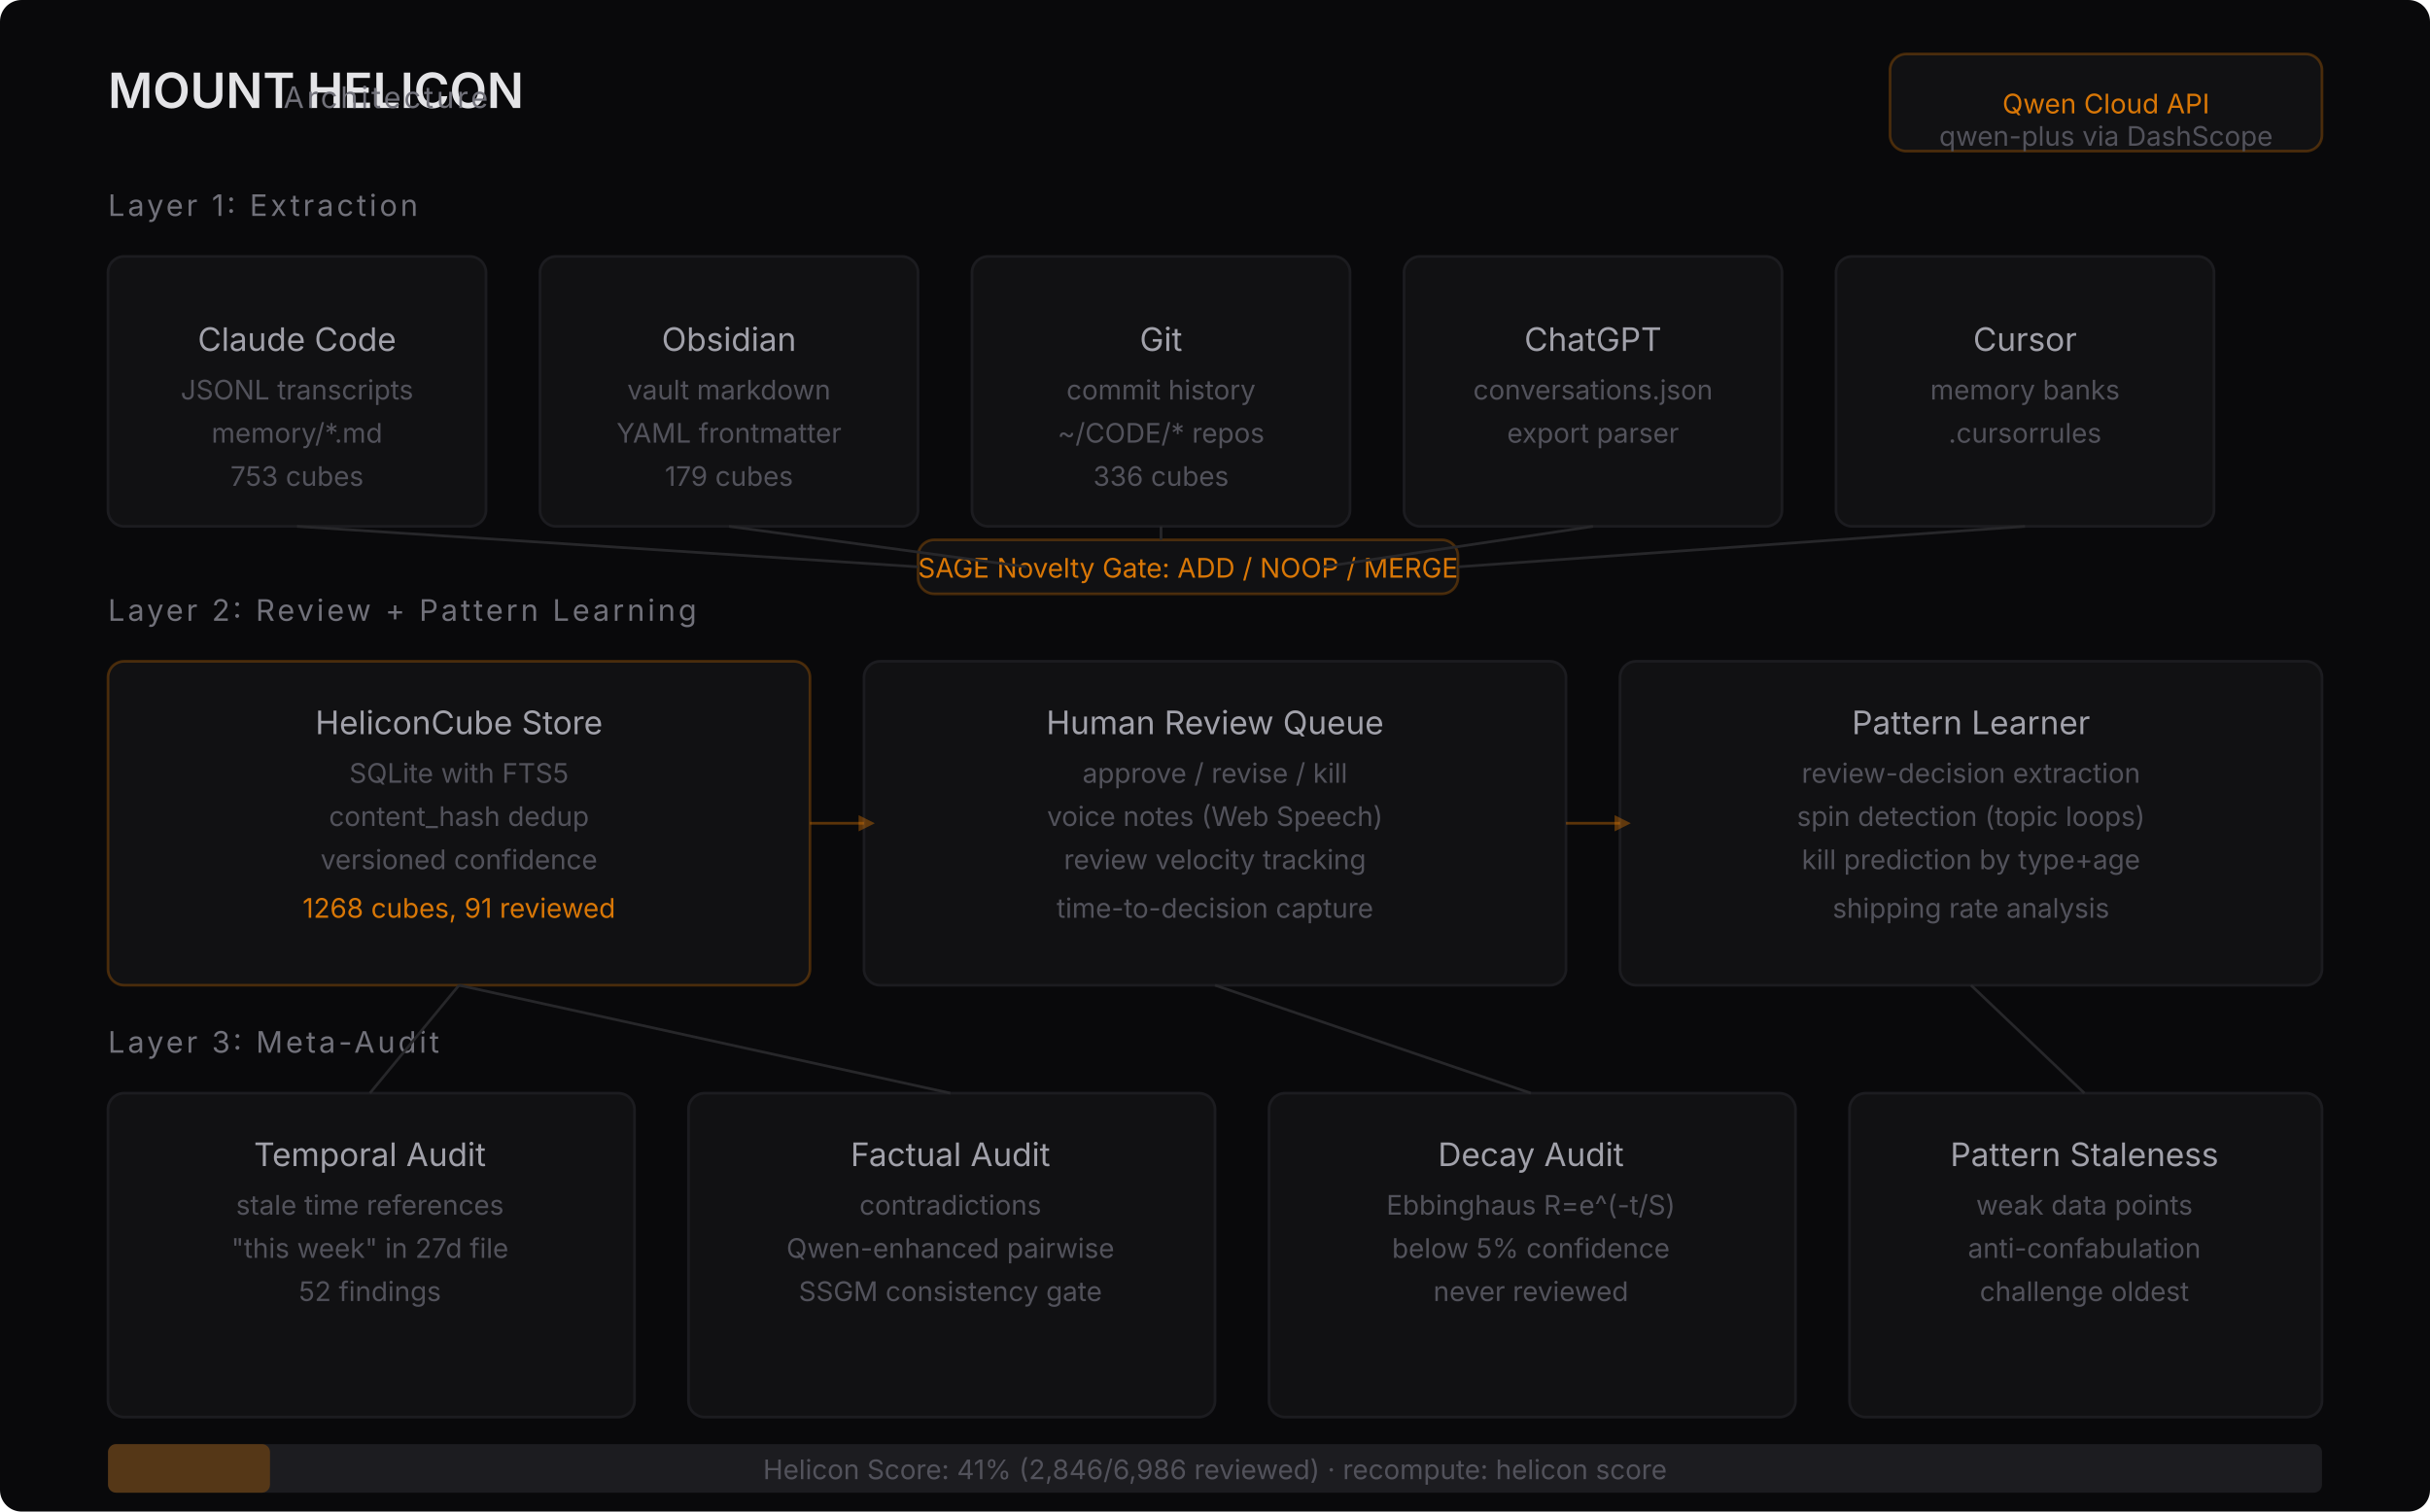
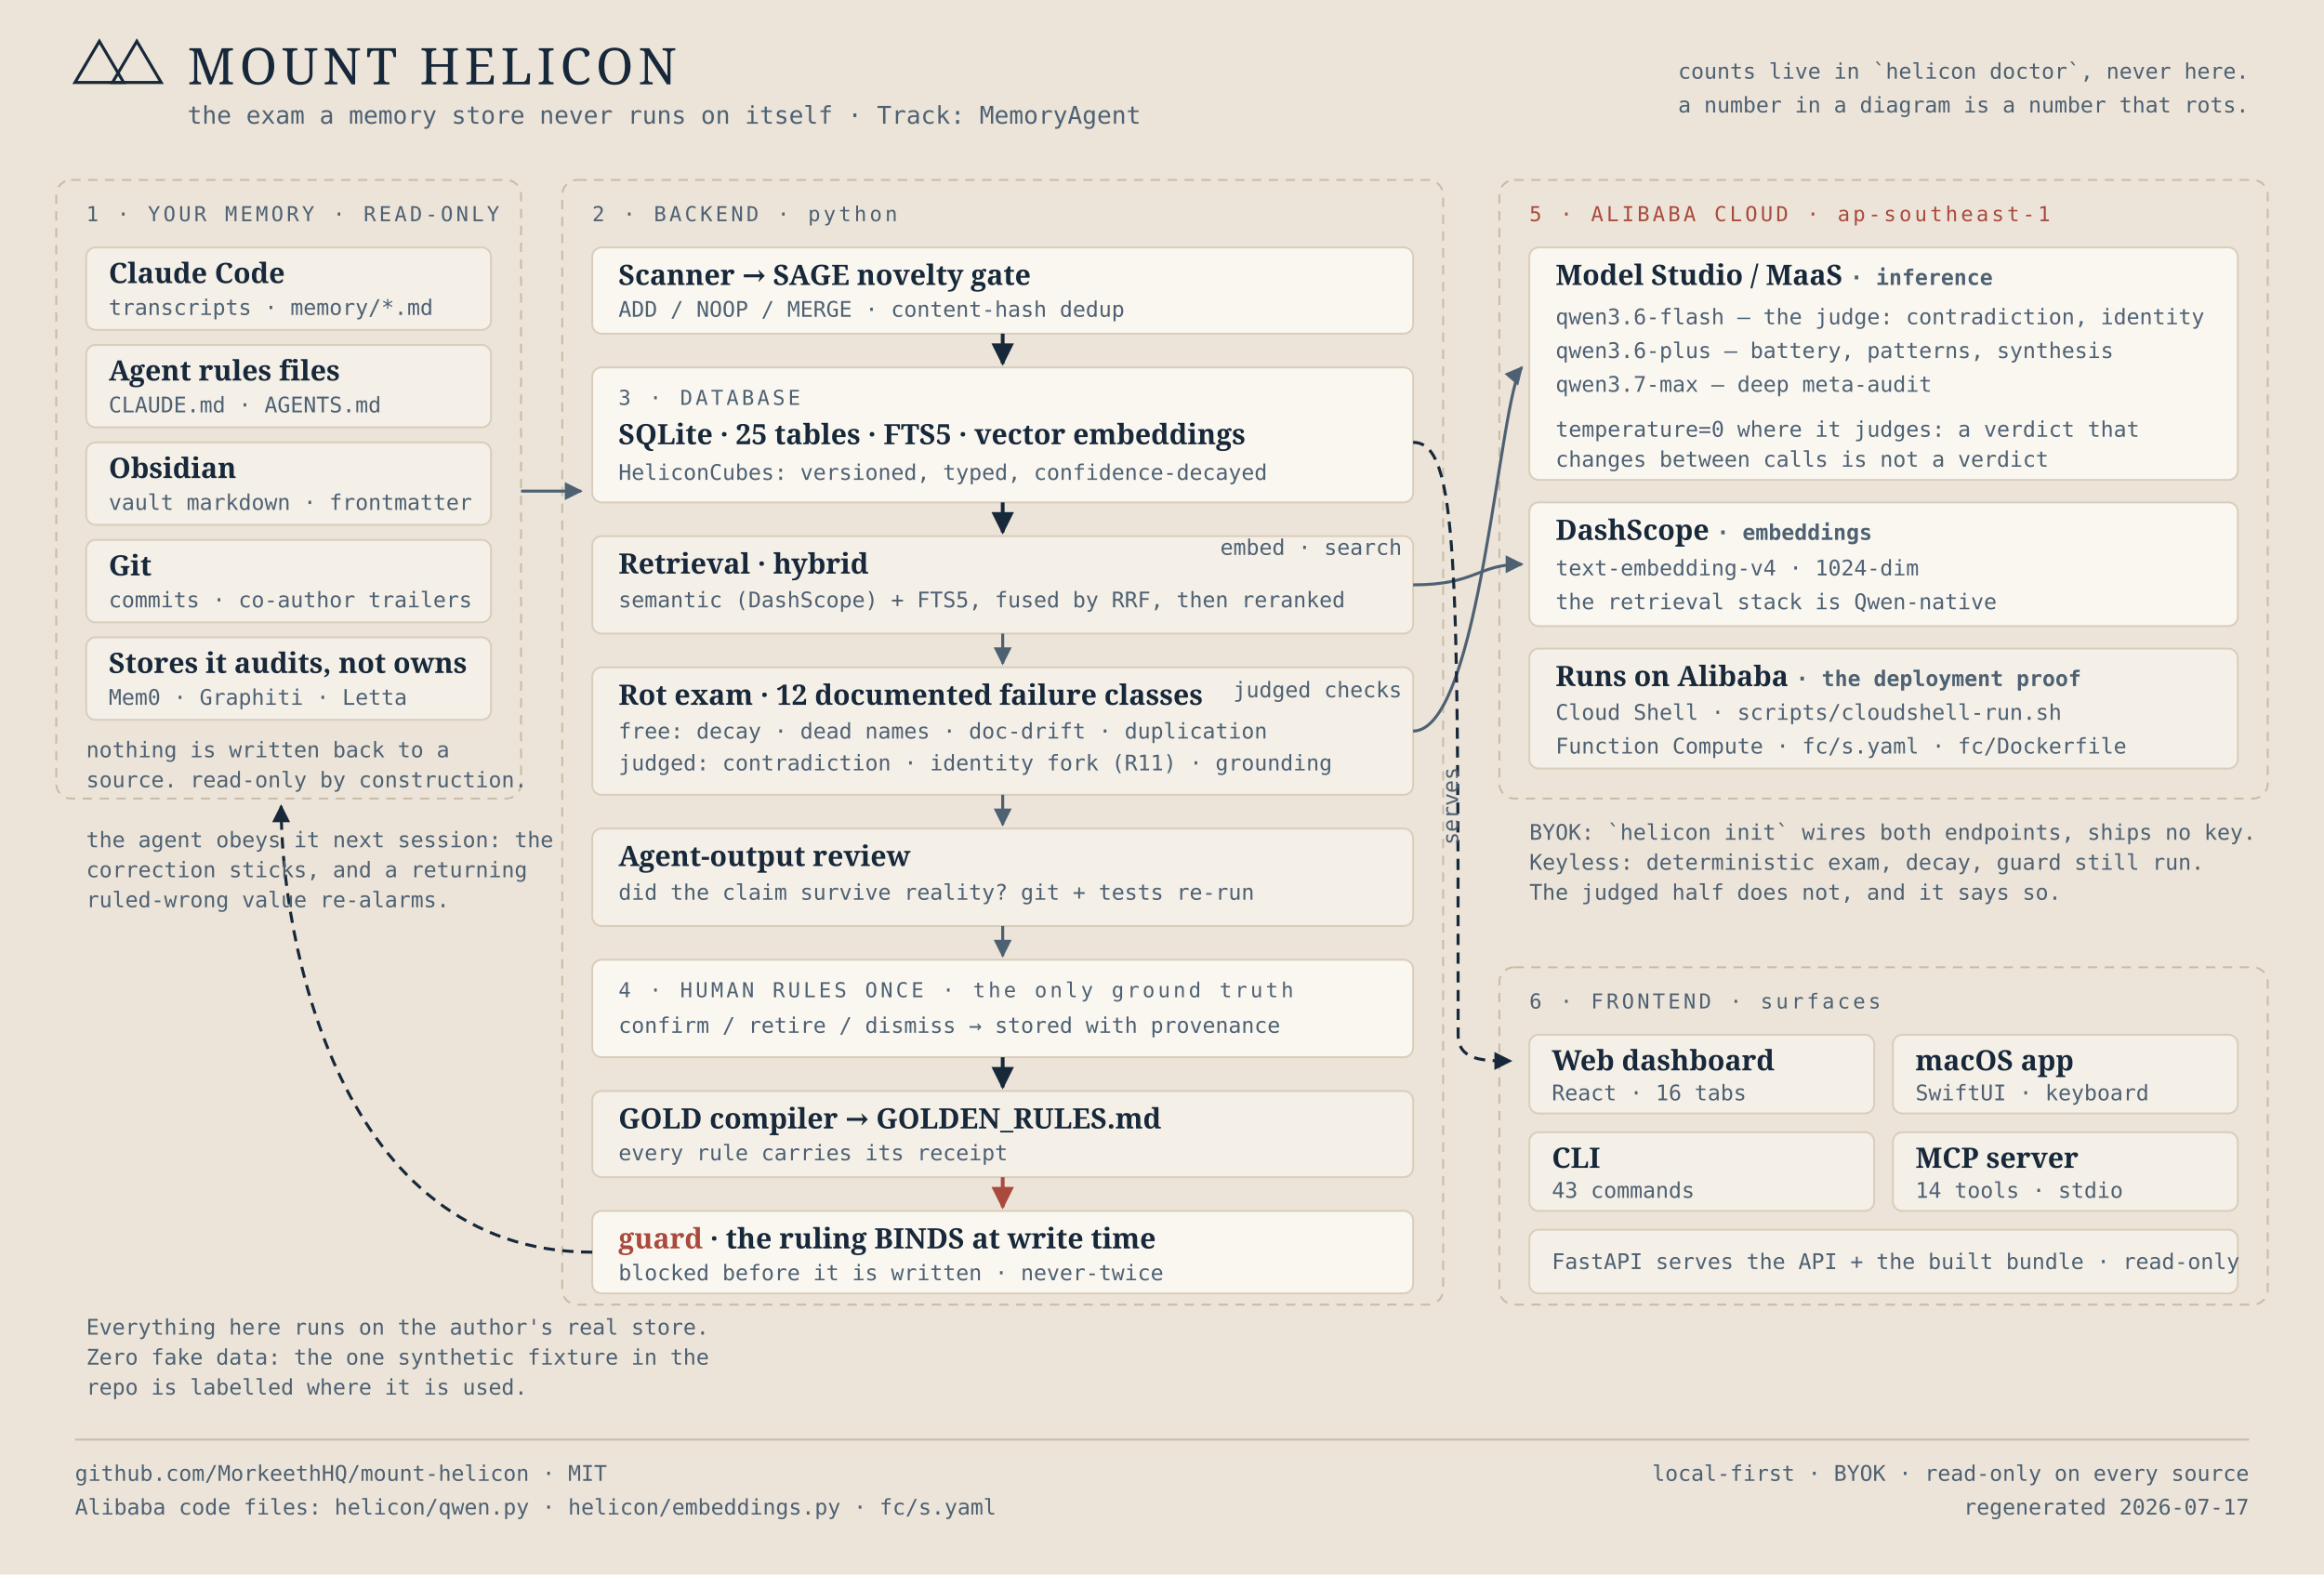
- <svg xmlns="http://www.w3.org/2000/svg" viewBox="0 0 900 560" font-family="Inter, -apple-system, sans-serif">
+ <svg xmlns="http://www.w3.org/2000/svg" viewBox="0 0 1240 840" width="1240" height="840" font-family="Charter, Georgia, 'Iowan Old Style', serif">
  <defs>
+     <marker id="a" viewBox="0 0 10 10" refX="9" refY="5" markerWidth="6" markerHeight="6" orient="auto-start-reverse">
+       <path d="M0,0 L10,5 L0,10 z" fill="#4E6173" />
+     </marker>
+     <marker id="ared" viewBox="0 0 10 10" refX="9" refY="5" markerWidth="6" markerHeight="6" orient="auto-start-reverse">
+       <path d="M0,0 L10,5 L0,10 z" fill="#A94A3D" />
+     </marker>
+     <marker id="aink" viewBox="0 0 10 10" refX="9" refY="5" markerWidth="6" markerHeight="6" orient="auto-start-reverse">
+       <path d="M0,0 L10,5 L0,10 z" fill="#17283A" />
+     </marker>
    <style>
-       .title { font-size: 18px; font-weight: 600; fill: #e4e4e7; }
-       .subtitle { font-size: 11px; fill: #71717a; text-transform: uppercase; letter-spacing: 0.1em; }
-       .label { font-size: 12px; fill: #a1a1aa; }
-       .small { font-size: 10px; fill: #52525b; }
-       .accent { fill: #d97706; }
-       .box { fill: #111113; stroke: #1c1c20; stroke-width: 1; rx: 6; }
-       .box-accent { fill: #111113; stroke: #d97706; stroke-width: 1; rx: 6; stroke-opacity: 0.3; }
-       .connector { stroke: #27272a; stroke-width: 1; fill: none; }
-       .connector-accent { stroke: #d97706; stroke-width: 1; fill: none; stroke-opacity: 0.4; }
-       .arrow { fill: #27272a; }
-       .arrow-accent { fill: #d97706; fill-opacity: 0.4; }
+       .h  { font-size: 27px; fill: #17283A; letter-spacing: 2.5px; }
+       .sub{ font-size: 13px; fill: #4E6173; font-family: ui-monospace, "SF Mono", Menlo, monospace; }
+       .lbl{ font-size: 11px; fill: #4E6173; font-family: ui-monospace, "SF Mono", Menlo, monospace; letter-spacing: 1.6px; }
+       .t  { font-size: 14px; fill: #17283A; }
+       .tb { font-size: 15px; fill: #17283A; font-weight: 600; }
+       .m  { font-size: 11.5px; fill: #4E6173; font-family: ui-monospace, "SF Mono", Menlo, monospace; }
+       .red{ fill: #A94A3D; }
+       .card { fill: #F4EFE7; stroke: #D9CDBB; stroke-width: 1; }
+       .raise{ fill: #FAF7F0; stroke: #D9CDBB; stroke-width: 1; }
+       .zone { fill: none; stroke: #C9BBA6; stroke-width: 1; stroke-dasharray: 5 4; }
+       .flow { stroke: #4E6173; stroke-width: 1.6; fill: none; marker-end: url(#a); }
+       .flowink { stroke: #17283A; stroke-width: 2; fill: none; marker-end: url(#aink); }
+       .flowred { stroke: #A94A3D; stroke-width: 2; fill: none; marker-end: url(#ared); }
+       .loop { stroke: #17283A; stroke-width: 1.6; fill: none; stroke-dasharray: 6 4; marker-end: url(#aink); }
    </style>
  </defs>
-   <rect width="900" height="560" fill="#09090b" rx="8" />
-   <text x="40" y="40" class="title">MOUNT HELICON</text>
-   <text x="105" y="40" class="subtitle" dy="0">Architecture</text>
-   <text x="40" y="80" class="subtitle">Layer 1: Extraction</text>
-   <text x="40" y="230" class="subtitle">Layer 2: Review + Pattern Learning</text>
-   <text x="40" y="390" class="subtitle">Layer 3: Meta-Audit</text>
-   <rect x="40" y="95" width="140" height="100" class="box" />
-   <text x="110" y="130" class="label" text-anchor="middle">Claude Code</text>
-   <text x="110" y="148" class="small" text-anchor="middle">JSONL transcripts</text>
-   <text x="110" y="164" class="small" text-anchor="middle">memory/*.md</text>
-   <text x="110" y="180" class="small" text-anchor="middle">753 cubes</text>
-   <rect x="200" y="95" width="140" height="100" class="box" />
-   <text x="270" y="130" class="label" text-anchor="middle">Obsidian</text>
-   <text x="270" y="148" class="small" text-anchor="middle">vault markdown</text>
-   <text x="270" y="164" class="small" text-anchor="middle">YAML frontmatter</text>
-   <text x="270" y="180" class="small" text-anchor="middle">179 cubes</text>
-   <rect x="360" y="95" width="140" height="100" class="box" />
-   <text x="430" y="130" class="label" text-anchor="middle">Git</text>
-   <text x="430" y="148" class="small" text-anchor="middle">commit history</text>
-   <text x="430" y="164" class="small" text-anchor="middle">~/CODE/* repos</text>
-   <text x="430" y="180" class="small" text-anchor="middle">336 cubes</text>
-   <rect x="520" y="95" width="140" height="100" class="box" />
-   <text x="590" y="130" class="label" text-anchor="middle">ChatGPT</text>
-   <text x="590" y="148" class="small" text-anchor="middle">conversations.json</text>
-   <text x="590" y="164" class="small" text-anchor="middle">export parser</text>
-   <rect x="680" y="95" width="140" height="100" class="box" />
-   <text x="750" y="130" class="label" text-anchor="middle">Cursor</text>
-   <text x="750" y="148" class="small" text-anchor="middle">memory banks</text>
-   <text x="750" y="164" class="small" text-anchor="middle">.cursorrules</text>
-   <rect x="340" y="200" width="200" height="20" class="box-accent" />
-   <text x="440" y="214" class="small accent" text-anchor="middle">SAGE Novelty Gate: ADD / NOOP / MERGE</text>
-   <line x1="110" y1="195" x2="340" y2="210" class="connector" />
-   <line x1="270" y1="195" x2="380" y2="210" class="connector" />
-   <line x1="430" y1="195" x2="430" y2="200" class="connector" />
-   <line x1="590" y1="195" x2="490" y2="210" class="connector" />
-   <line x1="750" y1="195" x2="540" y2="210" class="connector" />
-   <rect x="40" y="245" width="260" height="120" class="box-accent" />
-   <text x="170" y="272" class="label" text-anchor="middle">HeliconCube Store</text>
-   <text x="170" y="290" class="small" text-anchor="middle">SQLite with FTS5</text>
-   <text x="170" y="306" class="small" text-anchor="middle">content_hash dedup</text>
-   <text x="170" y="322" class="small" text-anchor="middle">versioned confidence</text>
-   <text x="170" y="340" class="small accent" text-anchor="middle">1268 cubes, 91 reviewed</text>
-   <rect x="320" y="245" width="260" height="120" class="box" />
-   <text x="450" y="272" class="label" text-anchor="middle">Human Review Queue</text>
-   <text x="450" y="290" class="small" text-anchor="middle">approve / revise / kill</text>
-   <text x="450" y="306" class="small" text-anchor="middle">voice notes (Web Speech)</text>
-   <text x="450" y="322" class="small" text-anchor="middle">review velocity tracking</text>
-   <text x="450" y="340" class="small" text-anchor="middle">time-to-decision capture</text>
-   <rect x="600" y="245" width="260" height="120" class="box" />
-   <text x="730" y="272" class="label" text-anchor="middle">Pattern Learner</text>
-   <text x="730" y="290" class="small" text-anchor="middle">review-decision extraction</text>
-   <text x="730" y="306" class="small" text-anchor="middle">spin detection (topic loops)</text>
-   <text x="730" y="322" class="small" text-anchor="middle">kill prediction by type+age</text>
-   <text x="730" y="340" class="small" text-anchor="middle">shipping rate analysis</text>
-   <line x1="300" y1="305" x2="320" y2="305" class="connector-accent" />
-   <polygon points="318,302 324,305 318,308" class="arrow-accent" />
-   <line x1="580" y1="305" x2="600" y2="305" class="connector-accent" />
-   <polygon points="598,302 604,305 598,308" class="arrow-accent" />
-   <rect x="40" y="405" width="195" height="120" class="box" />
-   <text x="137" y="432" class="label" text-anchor="middle">Temporal Audit</text>
-   <text x="137" y="450" class="small" text-anchor="middle">stale time references</text>
-   <text x="137" y="466" class="small" text-anchor="middle">"this week" in 27d file</text>
-   <text x="137" y="482" class="small" text-anchor="middle">52 findings</text>
-   <rect x="255" y="405" width="195" height="120" class="box" />
-   <text x="352" y="432" class="label" text-anchor="middle">Factual Audit</text>
-   <text x="352" y="450" class="small" text-anchor="middle">contradictions</text>
-   <text x="352" y="466" class="small" text-anchor="middle">Qwen-enhanced pairwise</text>
-   <text x="352" y="482" class="small" text-anchor="middle">SSGM consistency gate</text>
-   <rect x="470" y="405" width="195" height="120" class="box" />
-   <text x="567" y="432" class="label" text-anchor="middle">Decay Audit</text>
-   <text x="567" y="450" class="small" text-anchor="middle">Ebbinghaus R=e^(-t/S)</text>
-   <text x="567" y="466" class="small" text-anchor="middle">below 5% confidence</text>
-   <text x="567" y="482" class="small" text-anchor="middle">never reviewed</text>
-   <rect x="685" y="405" width="175" height="120" class="box" />
-   <text x="772" y="432" class="label" text-anchor="middle">Pattern Staleness</text>
-   <text x="772" y="450" class="small" text-anchor="middle">weak data points</text>
-   <text x="772" y="466" class="small" text-anchor="middle">anti-confabulation</text>
-   <text x="772" y="482" class="small" text-anchor="middle">challenge oldest</text>
-   <line x1="170" y1="365" x2="137" y2="405" class="connector" />
-   <line x1="170" y1="365" x2="352" y2="405" class="connector" />
-   <line x1="450" y1="365" x2="567" y2="405" class="connector" />
-   <line x1="730" y1="365" x2="772" y2="405" class="connector" />
-   <rect x="700" y="20" width="160" height="36" class="box-accent" />
-   <text x="780" y="42" class="small accent" text-anchor="middle">Qwen Cloud API</text>
-   <text x="780" y="54" class="small" text-anchor="middle">qwen-plus via DashScope</text>
-   <rect x="40" y="535" width="820" height="18" rx="3" fill="#1c1c20" />
-   <rect x="40" y="535" width="60" height="18" rx="3" fill="#d97706" fill-opacity="0.3" />
-   <text x="450" y="548" class="small" text-anchor="middle">Helicon Score: 41% (2,846/6,986 reviewed) · recompute: helicon score</text>
+   <rect width="1240" height="840" fill="#ECE4D8" />
+   <path d="M40 44 l13 -22 l13 22 z" fill="none" stroke="#17283A" stroke-width="1.6" />
+   <path d="M60 44 l13 -22 l13 22 z" fill="none" stroke="#17283A" stroke-width="1.6" />
+   <text class="h" x="100" y="45">MOUNT HELICON</text>
+   <text class="sub" x="100" y="66">the exam a memory store never runs on itself · Track: MemoryAgent</text>
+   <text class="m" x="1200" y="42" text-anchor="end">counts live in `helicon doctor`, never here.</text>
+   <text class="m" x="1200" y="60" text-anchor="end">a number in a diagram is a number that rots.</text>
+   <rect class="zone" x="30" y="96" width="248" height="330" rx="8" />
+   <text class="lbl" x="46" y="118">1 · YOUR MEMORY · READ-ONLY</text>
+   <rect class="card" x="46" y="132" width="216" height="44" rx="5" />
+   <text class="tb" x="58" y="151">Claude Code</text>
+   <text class="m" x="58" y="168">transcripts · memory/*.md</text>
+   <rect class="card" x="46" y="184" width="216" height="44" rx="5" />
+   <text class="tb" x="58" y="203">Agent rules files</text>
+   <text class="m" x="58" y="220">CLAUDE.md · AGENTS.md</text>
+   <rect class="card" x="46" y="236" width="216" height="44" rx="5" />
+   <text class="tb" x="58" y="255">Obsidian</text>
+   <text class="m" x="58" y="272">vault markdown · frontmatter</text>
+   <rect class="card" x="46" y="288" width="216" height="44" rx="5" />
+   <text class="tb" x="58" y="307">Git</text>
+   <text class="m" x="58" y="324">commits · co-author trailers</text>
+   <rect class="card" x="46" y="340" width="216" height="44" rx="5" />
+   <text class="tb" x="58" y="359">Stores it audits, not owns</text>
+   <text class="m" x="58" y="376">Mem0 · Graphiti · Letta</text>
+   <text class="m" x="46" y="404">nothing is written back to a</text>
+   <text class="m" x="46" y="420">source. read-only by construction.</text>
+   <rect class="zone" x="300" y="96" width="470" height="600" rx="8" />
+   <text class="lbl" x="316" y="118">2 · BACKEND · python</text>
+   <rect class="raise" x="316" y="132" width="438" height="46" rx="5" />
+   <text class="tb" x="330" y="152">Scanner → SAGE novelty gate</text>
+   <text class="m" x="330" y="169">ADD / NOOP / MERGE · content-hash dedup</text>
+   <rect class="raise" x="316" y="196" width="438" height="72" rx="5" stroke="#17283A" stroke-width="1.6" />
+   <text class="lbl" x="330" y="216">3 · DATABASE</text>
+   <text class="tb" x="330" y="237">SQLite · 25 tables · FTS5 · vector embeddings</text>
+   <text class="m" x="330" y="256">HeliconCubes: versioned, typed, confidence-decayed</text>
+   <rect class="card" x="316" y="286" width="438" height="52" rx="5" />
+   <text class="tb" x="330" y="306">Retrieval · hybrid</text>
+   <text class="m" x="330" y="324">semantic (DashScope) + FTS5, fused by RRF, then reranked</text>
+   <rect class="card" x="316" y="356" width="438" height="68" rx="5" />
+   <text class="tb" x="330" y="376">Rot exam · 12 documented failure classes</text>
+   <text class="m" x="330" y="394">free: decay · dead names · doc-drift · duplication</text>
+   <text class="m" x="330" y="411">judged: contradiction · identity fork (R11) · grounding</text>
+   <rect class="card" x="316" y="442" width="438" height="52" rx="5" />
+   <text class="tb" x="330" y="462">Agent-output review</text>
+   <text class="m" x="330" y="480">did the claim survive reality? git + tests re-run</text>
+   <rect class="raise" x="316" y="512" width="438" height="52" rx="5" stroke="#17283A" stroke-width="1.6" />
+   <text class="lbl" x="330" y="532">4 · HUMAN RULES ONCE · the only ground truth</text>
+   <text class="m" x="330" y="551">confirm / retire / dismiss → stored with provenance</text>
+   <rect class="card" x="316" y="582" width="438" height="46" rx="5" />
+   <text class="tb" x="330" y="602">GOLD compiler → GOLDEN_RULES.md</text>
+   <text class="m" x="330" y="619">every rule carries its receipt</text>
+   <rect class="raise" x="316" y="646" width="438" height="44" rx="5" stroke="#A94A3D" stroke-width="1.6" />
+   <text class="tb" x="330" y="666">
+     <tspan class="red">guard</tspan> · the ruling BINDS at write time</text>
+   <text class="m" x="330" y="683">blocked before it is written · never-twice</text>
+   <rect class="zone" x="800" y="96" width="410" height="330" rx="8" stroke="#A94A3D" />
+   <text class="lbl red" x="816" y="118">5 · ALIBABA CLOUD · ap-southeast-1</text>
+   <rect class="raise" x="816" y="132" width="378" height="124" rx="5" />
+   <text class="tb" x="830" y="152">Model Studio / MaaS <tspan class="m">· inference</tspan>
+   </text>
+   <text class="m" x="830" y="173">qwen3.6-flash — the judge: contradiction, identity</text>
+   <text class="m" x="830" y="191">qwen3.6-plus — battery, patterns, synthesis</text>
+   <text class="m" x="830" y="209">qwen3.7-max — deep meta-audit</text>
+   <text class="m" x="830" y="233">temperature=0 where it judges: a verdict that</text>
+   <text class="m" x="830" y="249">changes between calls is not a verdict</text>
+   <rect class="raise" x="816" y="268" width="378" height="66" rx="5" />
+   <text class="tb" x="830" y="288">DashScope <tspan class="m">· embeddings</tspan>
+   </text>
+   <text class="m" x="830" y="307">text-embedding-v4 · 1024-dim</text>
+   <text class="m" x="830" y="325">the retrieval stack is Qwen-native</text>
+   <rect class="card" x="816" y="346" width="378" height="64" rx="5" />
+   <text class="tb" x="830" y="366">Runs on Alibaba <tspan class="m">· the deployment proof</tspan>
+   </text>
+   <text class="m" x="830" y="384">Cloud Shell · scripts/cloudshell-run.sh</text>
+   <text class="m" x="830" y="402">Function Compute · fc/s.yaml · fc/Dockerfile</text>
+   <text class="m" x="816" y="448">BYOK: `helicon init` wires both endpoints, ships no key.</text>
+   <text class="m" x="816" y="464">Keyless: deterministic exam, decay, guard still run.</text>
+   <text class="m" x="816" y="480">The judged half does not, and it says so.</text>
+   <rect class="zone" x="800" y="516" width="410" height="180" rx="8" />
+   <text class="lbl" x="816" y="538">6 · FRONTEND · surfaces</text>
+   <rect class="card" x="816" y="552" width="184" height="42" rx="5" />
+   <text class="tb" x="828" y="571">Web dashboard</text>
+   <text class="m" x="828" y="587">React · 16 tabs</text>
+   <rect class="card" x="1010" y="552" width="184" height="42" rx="5" />
+   <text class="tb" x="1022" y="571">macOS app</text>
+   <text class="m" x="1022" y="587">SwiftUI · keyboard</text>
+   <rect class="card" x="816" y="604" width="184" height="42" rx="5" />
+   <text class="tb" x="828" y="623">CLI</text>
+   <text class="m" x="828" y="639">43 commands</text>
+   <rect class="card" x="1010" y="604" width="184" height="42" rx="5" />
+   <text class="tb" x="1022" y="623">MCP server</text>
+   <text class="m" x="1022" y="639">14 tools · stdio</text>
+   <rect class="card" x="816" y="656" width="378" height="34" rx="5" />
+   <text class="m" x="828" y="677">FastAPI serves the API + the built bundle · read-only</text>
+   <path class="flow" d="M278 262 L 310 262" />
+   <path class="flowink" d="M535 178 L 535 194" />
+   <path class="flowink" d="M535 268 L 535 284" />
+   <path class="flow" d="M535 338 L 535 354" />
+   <path class="flow" d="M535 424 L 535 440" />
+   <path class="flow" d="M535 494 L 535 510" />
+   <path class="flowink" d="M535 564 L 535 580" />
+   <path class="flowred" d="M535 628 L 535 644" />
+   <path class="flow" d="M754 312 C 788 312, 788 301, 812 301" />
+   <text class="m" x="748" y="296" text-anchor="end">embed · search</text>
+   <path class="flow" d="M754 390 C 790 390, 800 210, 812 196" />
+   <text class="m" x="748" y="372" text-anchor="end">judged checks</text>
+   <path class="loop" d="M754 236 C 778 236, 778 300, 778 552 C 778 566, 792 566, 806 566" />
+   <text class="m" x="778" y="430" transform="rotate(-90 778 430)" text-anchor="middle">serves</text>
+   <path class="loop" d="M316 668 C 180 668, 150 500, 150 430" />
+   <text class="m" x="46" y="452">the agent obeys it next session: the</text>
+   <text class="m" x="46" y="468">correction sticks, and a returning</text>
+   <text class="m" x="46" y="484">ruled-wrong value re-alarms.</text>
+   <text class="m" x="46" y="712">Everything here runs on the author's real store.</text>
+   <text class="m" x="46" y="728">Zero fake data: the one synthetic fixture in the</text>
+   <text class="m" x="46" y="744">repo is labelled where it is used.</text>
+   <line x1="40" y1="768" x2="1200" y2="768" stroke="#C9BBA6" stroke-width="1" />
+   <text class="m" x="40" y="790">github.com/MorkeethHQ/mount-helicon · MIT</text>
+   <text class="m" x="40" y="808">Alibaba code files: helicon/qwen.py · helicon/embeddings.py · fc/s.yaml</text>
+   <text class="m" x="1200" y="790" text-anchor="end">local-first · BYOK · read-only on every source</text>
+   <text class="m" x="1200" y="808" text-anchor="end">regenerated 2026-07-17</text>
</svg>
